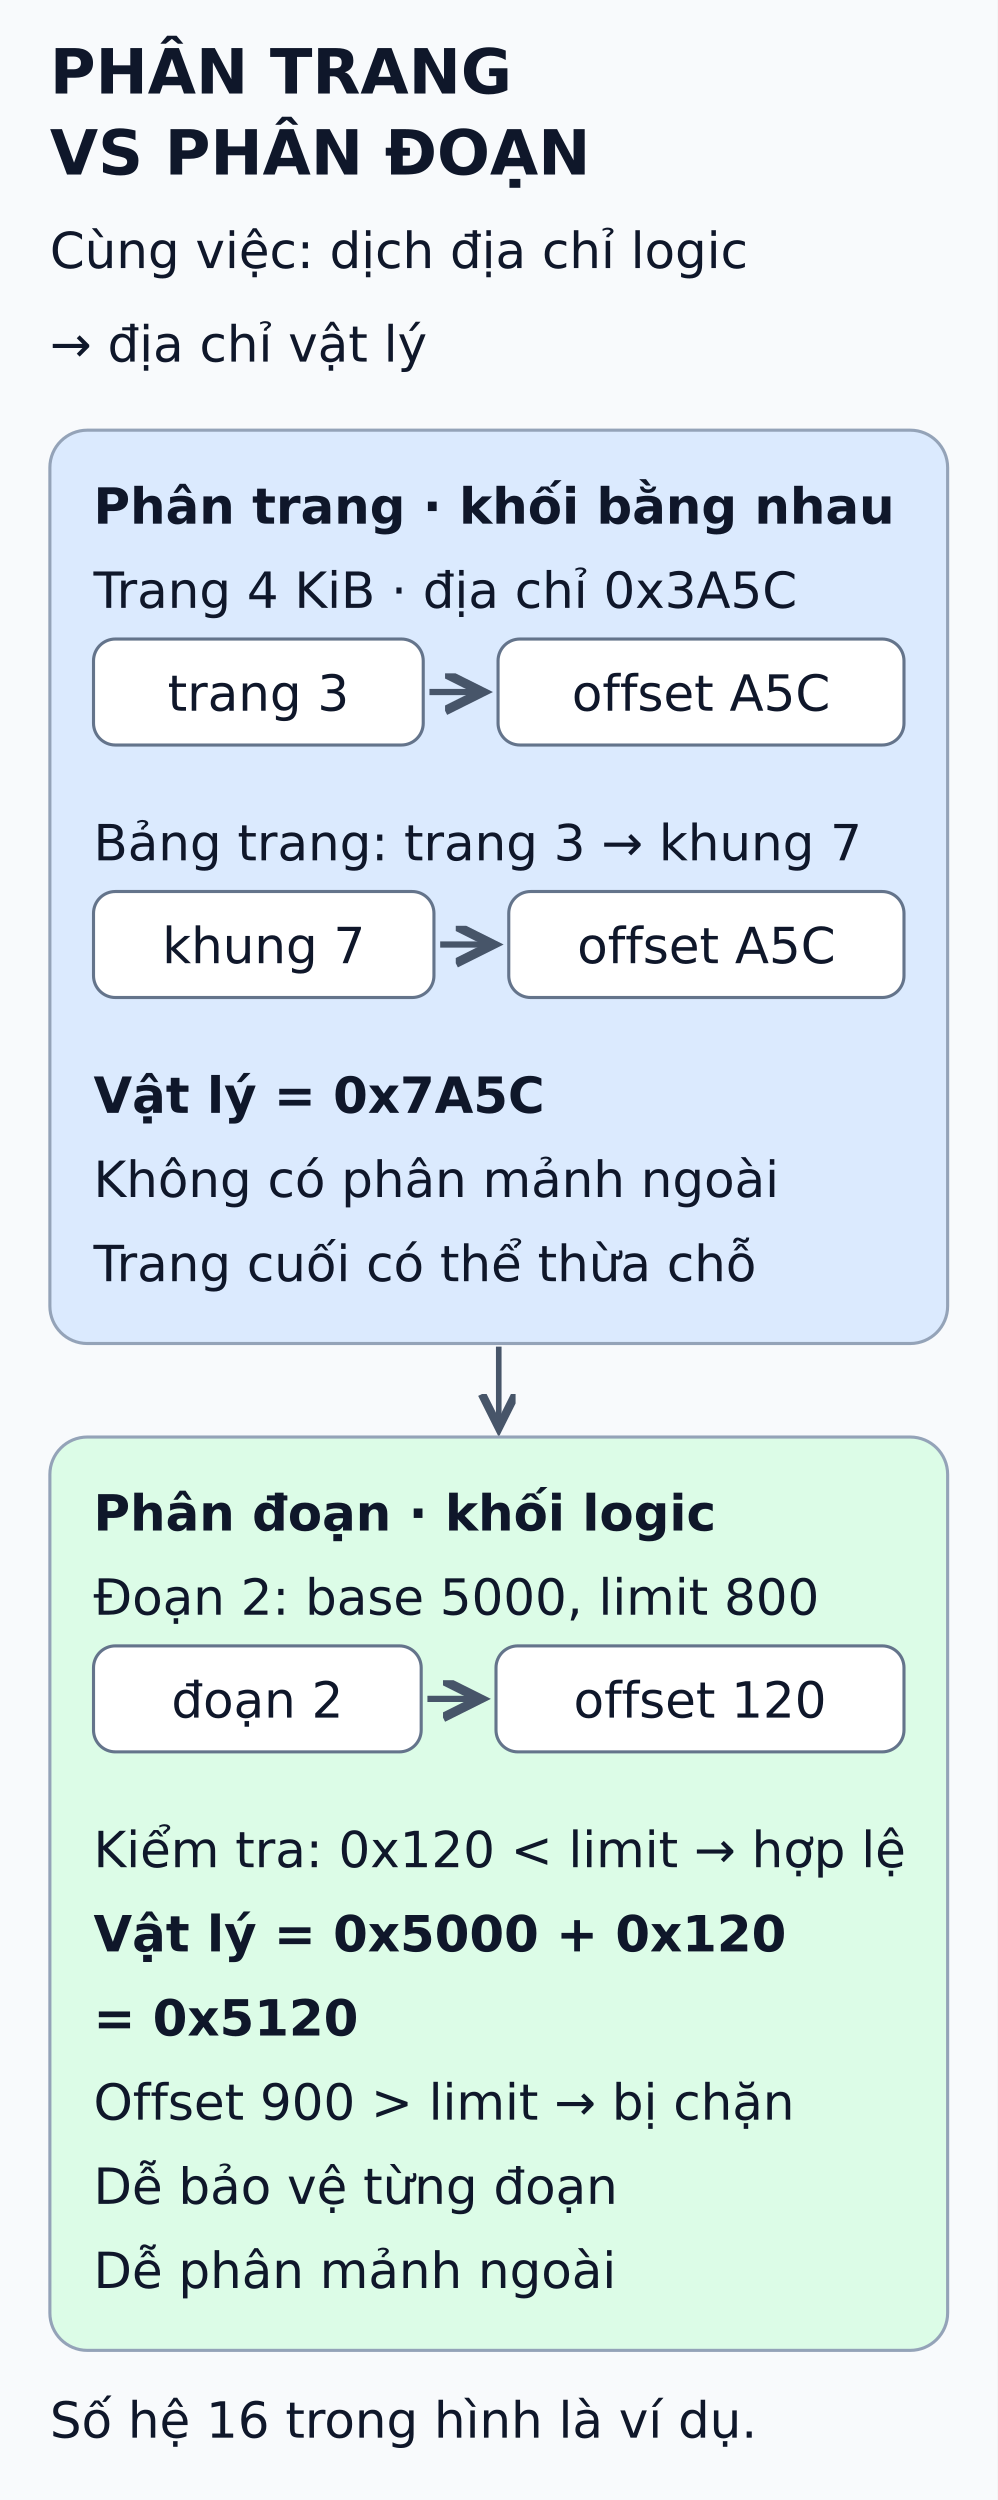
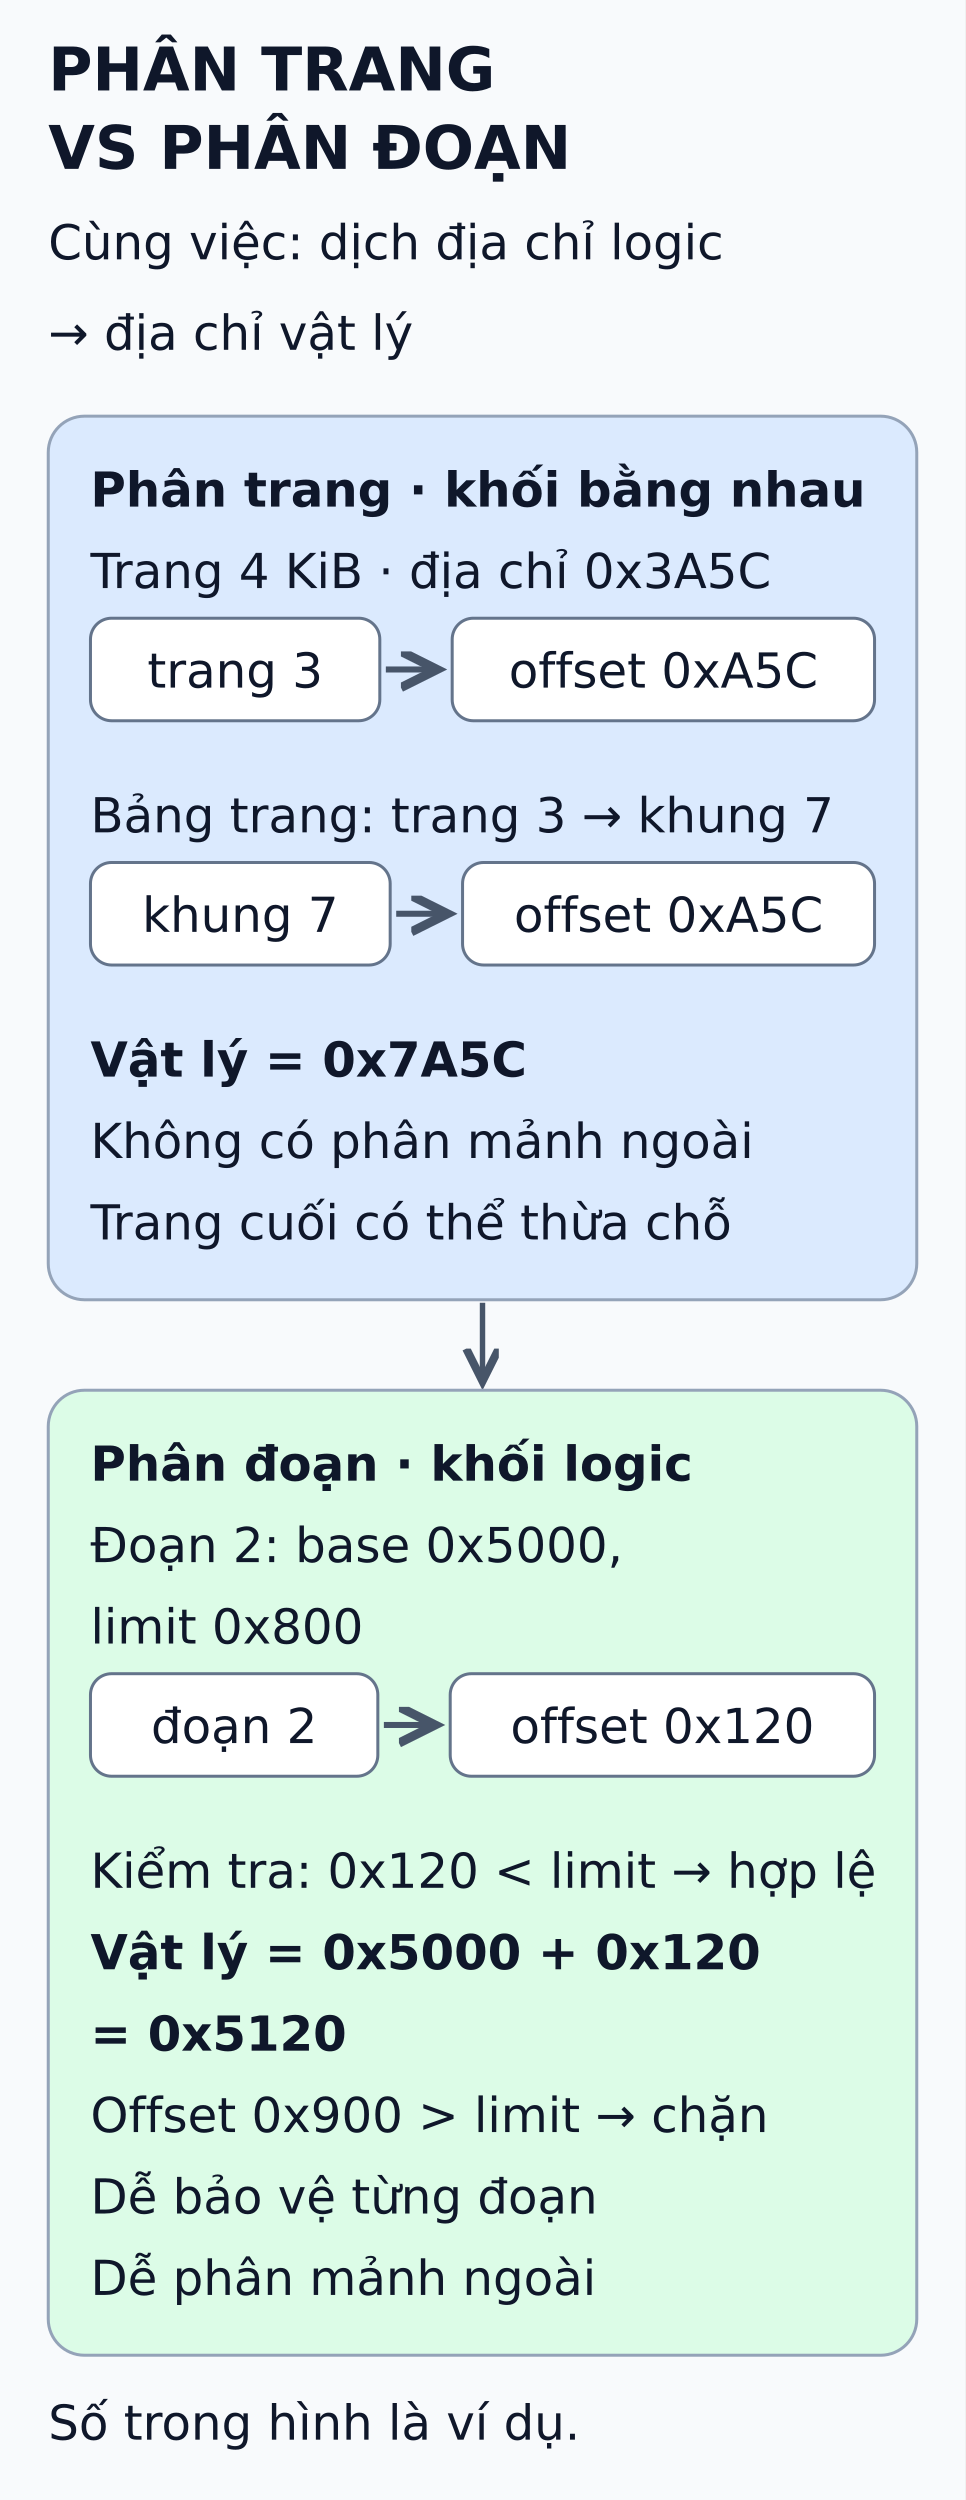
- <svg xmlns="http://www.w3.org/2000/svg" viewBox="0 0 320 802" width="320" height="802" role="img" aria-labelledby="title desc">
+ <svg xmlns="http://www.w3.org/2000/svg" viewBox="0 0 320 829" width="320" height="829" role="img" aria-labelledby="title desc">
  <defs>
    <marker id="arrow" markerWidth="8" markerHeight="8" refX="6" refY="3" orient="auto">
      <path d="M0,0 L6,3 L0,6" fill="none" stroke="#475569" stroke-width="1.5" />
    </marker>
  </defs>
-   <rect width="320" height="802" fill="#f8fafc" />
+   <rect width="320" height="829" fill="#f8fafc" />
  <g font-family="DejaVu Sans, Arial, sans-serif" fill="#0f172a">
    <text x="16" y="30" font-size="20" font-weight="bold">PHÂN TRANG</text>
    <text x="16" y="56" font-size="20" font-weight="bold">VS PHÂN ĐOẠN</text>
    <text x="16" y="86" font-size="16" font-weight="normal">Cùng việc: dịch địa chỉ logic</text>
    <text x="16" y="116" font-size="16" font-weight="normal">→ địa chỉ vật lý</text>
    <rect x="16" y="138" width="288" height="293" rx="12" fill="#dbeafe" stroke="#94a3b8" />
    <text x="30" y="168" font-size="16" font-weight="bold">Phân trang · khối bằng nhau</text>
    <text x="30" y="195" font-size="16" font-weight="normal">Trang 4 KiB · địa chỉ 0x3A5C</text>
-     <rect x="30" y="205" width="105.773" height="34" rx="7" fill="#ffffff" stroke="#64748b" />
-     <text x="82.887" y="228" text-anchor="middle" font-size="16" font-weight="normal">trang 3</text>
-     <line x1="137.773" y1="222" x2="154.773" y2="222" stroke="#475569" stroke-width="2" marker-end="url(#arrow)" />
-     <rect x="159.773" y="205" width="130.227" height="34" rx="7" fill="#ffffff" stroke="#64748b" />
-     <text x="224.887" y="228" text-anchor="middle" font-size="16" font-weight="normal">offset A5C</text>
+     <rect x="30" y="205" width="95.945" height="34" rx="7" fill="#ffffff" stroke="#64748b" />
+     <text x="77.973" y="228" text-anchor="middle" font-size="16" font-weight="normal">trang 3</text>
+     <line x1="127.945" y1="222" x2="144.945" y2="222" stroke="#475569" stroke-width="2" marker-end="url(#arrow)" />
+     <rect x="149.945" y="205" width="140.055" height="34" rx="7" fill="#ffffff" stroke="#64748b" />
+     <text x="219.973" y="228" text-anchor="middle" font-size="16" font-weight="normal">offset 0xA5C</text>
    <text x="30" y="276" font-size="16" font-weight="normal">Bảng trang: trang 3 → khung 7</text>
-     <rect x="30" y="286" width="109.211" height="34" rx="7" fill="#ffffff" stroke="#64748b" />
-     <text x="84.606" y="309" text-anchor="middle" font-size="16" font-weight="normal">khung 7</text>
-     <line x1="141.211" y1="303" x2="158.211" y2="303" stroke="#475569" stroke-width="2" marker-end="url(#arrow)" />
-     <rect x="163.211" y="286" width="126.789" height="34" rx="7" fill="#ffffff" stroke="#64748b" />
-     <text x="226.605" y="309" text-anchor="middle" font-size="16" font-weight="normal">offset A5C</text>
+     <rect x="30" y="286" width="99.383" height="34" rx="7" fill="#ffffff" stroke="#64748b" />
+     <text x="79.691" y="309" text-anchor="middle" font-size="16" font-weight="normal">khung 7</text>
+     <line x1="131.383" y1="303" x2="148.383" y2="303" stroke="#475569" stroke-width="2" marker-end="url(#arrow)" />
+     <rect x="153.383" y="286" width="136.617" height="34" rx="7" fill="#ffffff" stroke="#64748b" />
+     <text x="221.691" y="309" text-anchor="middle" font-size="16" font-weight="normal">offset 0xA5C</text>
    <text x="30" y="357" font-size="16" font-weight="bold">Vật lý = 0x7A5C</text>
    <text x="30" y="384" font-size="16" font-weight="normal">Không có phân mảnh ngoài</text>
    <text x="30" y="411" font-size="16" font-weight="normal">Trang cuối có thể thừa chỗ</text>
    <line x1="160" y1="432" x2="160" y2="458" stroke="#475569" stroke-width="1.8" marker-end="url(#arrow)" />
-     <rect x="16" y="461" width="288" height="293" rx="12" fill="#dcfce7" stroke="#94a3b8" />
+     <rect x="16" y="461" width="288" height="320" rx="12" fill="#dcfce7" stroke="#94a3b8" />
    <text x="30" y="491" font-size="16" font-weight="bold">Phân đoạn · khối logic</text>
-     <text x="30" y="518" font-size="16" font-weight="normal">Đoạn 2: base 5000, limit 800</text>
-     <rect x="30" y="528" width="105.117" height="34" rx="7" fill="#ffffff" stroke="#64748b" />
-     <text x="82.559" y="551" text-anchor="middle" font-size="16" font-weight="normal">đoạn 2</text>
-     <line x1="137.117" y1="545" x2="154.117" y2="545" stroke="#475569" stroke-width="2" marker-end="url(#arrow)" />
-     <rect x="159.117" y="528" width="130.883" height="34" rx="7" fill="#ffffff" stroke="#64748b" />
-     <text x="224.559" y="551" text-anchor="middle" font-size="16" font-weight="normal">offset 120</text>
-     <text x="30" y="599" font-size="16" font-weight="normal">Kiểm tra: 0x120 &lt; limit → hợp lệ</text>
-     <text x="30" y="626" font-size="16" font-weight="bold">Vật lý = 0x5000 + 0x120</text>
-     <text x="30" y="653" font-size="16" font-weight="bold">= 0x5120</text>
-     <text x="30" y="680" font-size="16" font-weight="normal">Offset 900 &gt; limit → bị chặn</text>
-     <text x="30" y="707" font-size="16" font-weight="normal">Dễ bảo vệ từng đoạn</text>
-     <text x="30" y="734" font-size="16" font-weight="normal">Dễ phân mảnh ngoài</text>
-     <text x="16" y="782" font-size="16" font-weight="normal">Số hệ 16 trong hình là ví dụ.</text>
+     <text x="30" y="518" font-size="16" font-weight="normal">Đoạn 2: base 0x5000,</text>
+     <text x="30" y="545" font-size="16" font-weight="normal">limit 0x800</text>
+     <rect x="30" y="555" width="95.289" height="34" rx="7" fill="#ffffff" stroke="#64748b" />
+     <text x="77.644" y="578" text-anchor="middle" font-size="16" font-weight="normal">đoạn 2</text>
+     <line x1="127.289" y1="572" x2="144.289" y2="572" stroke="#475569" stroke-width="2" marker-end="url(#arrow)" />
+     <rect x="149.289" y="555" width="140.711" height="34" rx="7" fill="#ffffff" stroke="#64748b" />
+     <text x="219.645" y="578" text-anchor="middle" font-size="16" font-weight="normal">offset 0x120</text>
+     <text x="30" y="626" font-size="16" font-weight="normal">Kiểm tra: 0x120 &lt; limit → hợp lệ</text>
+     <text x="30" y="653" font-size="16" font-weight="bold">Vật lý = 0x5000 + 0x120</text>
+     <text x="30" y="680" font-size="16" font-weight="bold">= 0x5120</text>
+     <text x="30" y="707" font-size="16" font-weight="normal">Offset 0x900 &gt; limit → chặn</text>
+     <text x="30" y="734" font-size="16" font-weight="normal">Dễ bảo vệ từng đoạn</text>
+     <text x="30" y="761" font-size="16" font-weight="normal">Dễ phân mảnh ngoài</text>
+     <text x="16" y="809" font-size="16" font-weight="normal">Số trong hình là ví dụ.</text>
  </g>
</svg>
